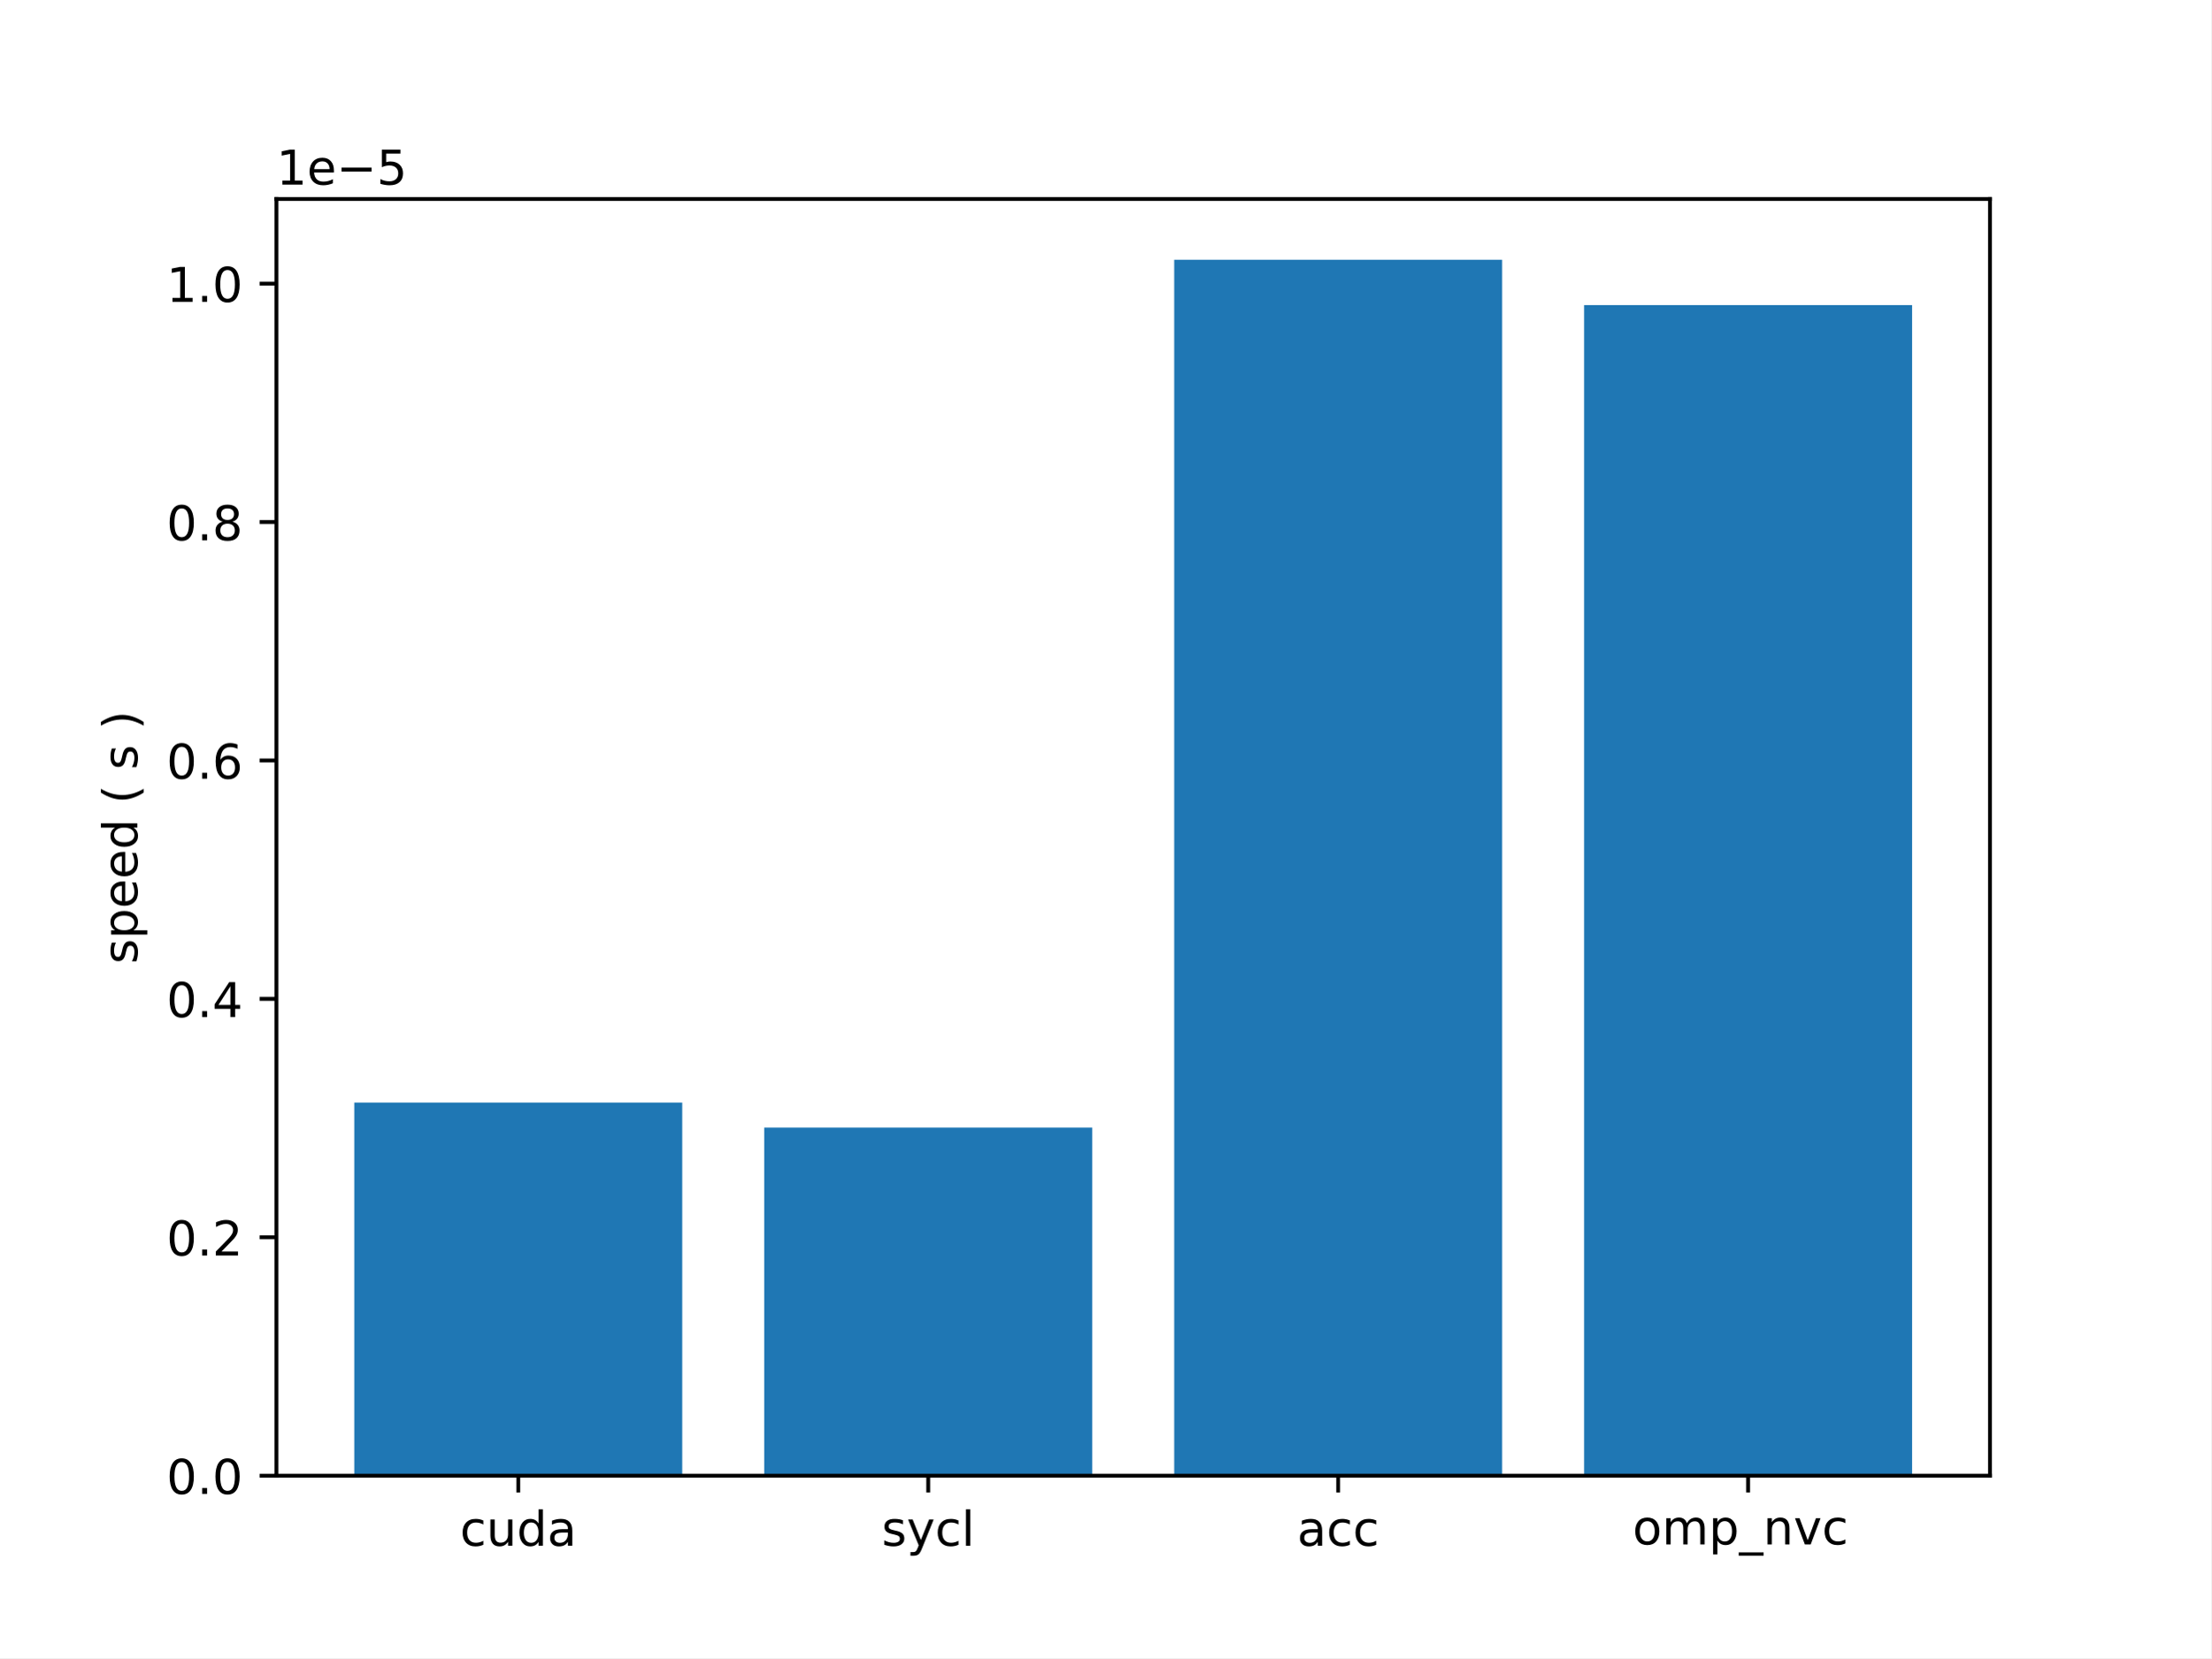
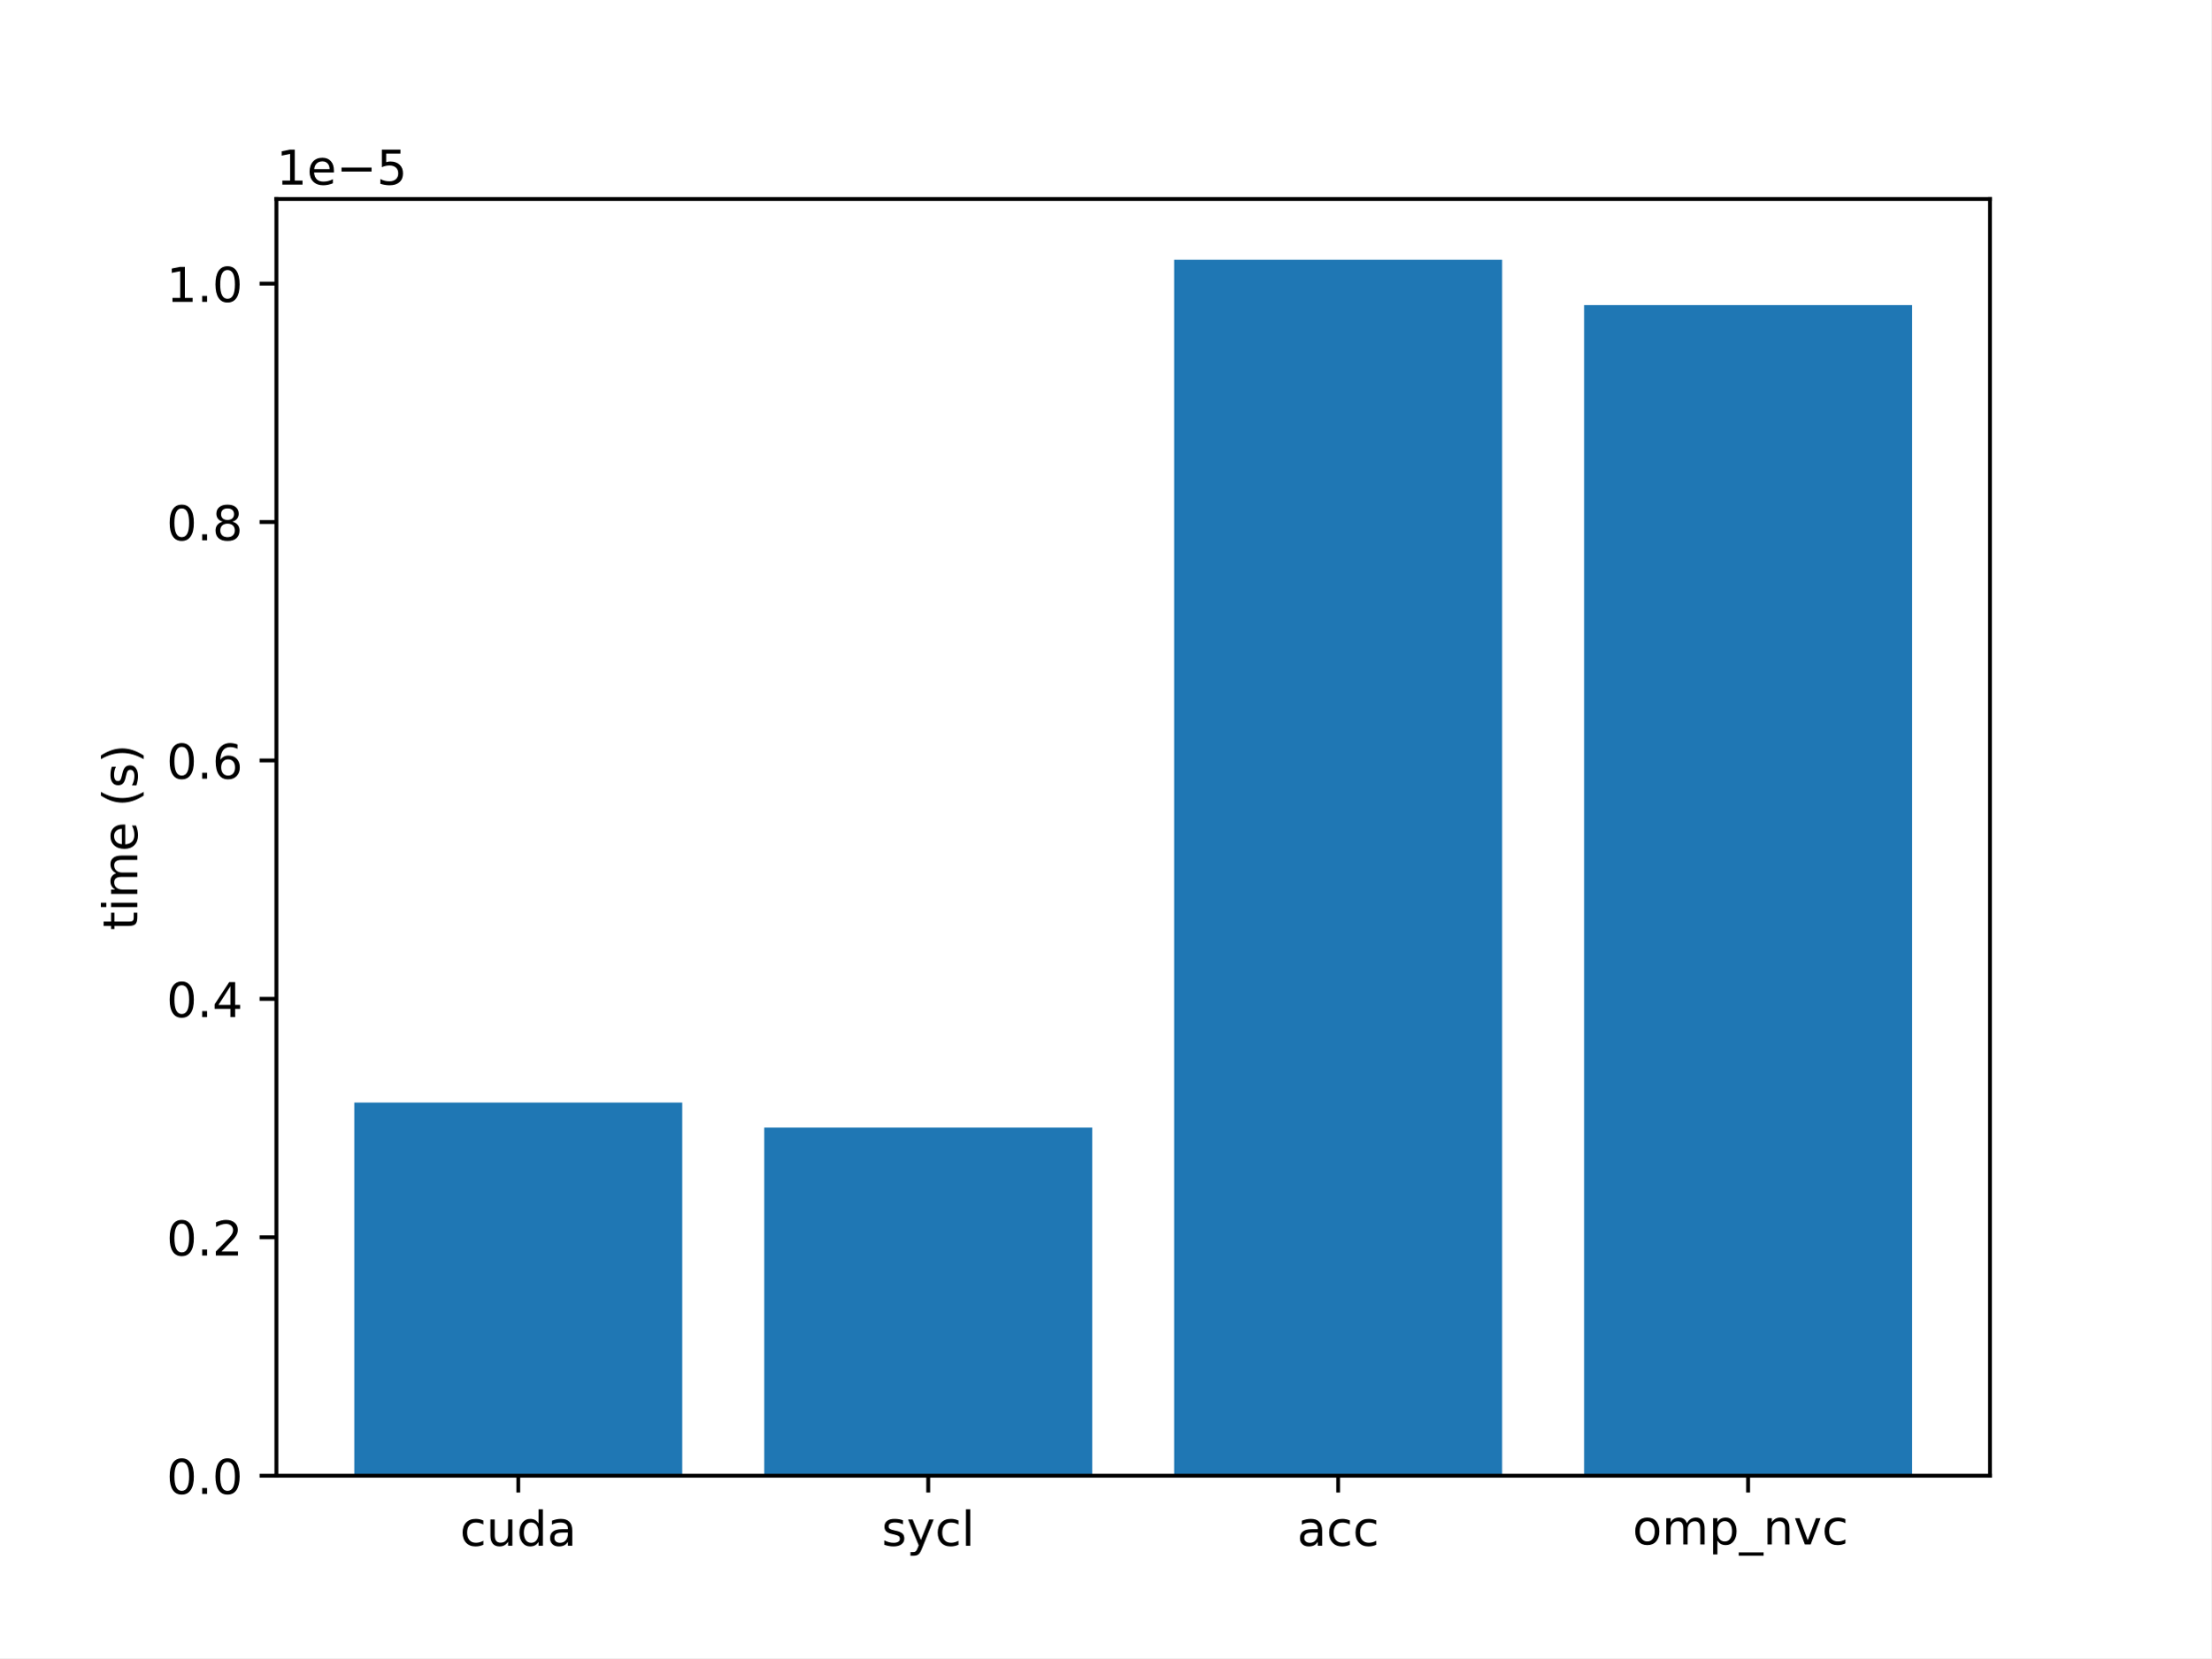
<svg xmlns="http://www.w3.org/2000/svg" xmlns:xlink="http://www.w3.org/1999/xlink" width="460.8pt" height="345.6pt" viewBox="0 0 460.8 345.6" version="1.1">
  <defs>
    <style type="text/css">*{stroke-linejoin: round; stroke-linecap: butt}</style>
  </defs>
  <g id="figure_1">
    <g id="patch_1">
      <path d="M 0 345.6  L 460.8 345.6  L 460.8 0  L 0 0  z " style="fill: #ffffff" />
    </g>
    <g id="axes_1">
      <g id="patch_2">
        <path d="M 57.6 307.584  L 414.72 307.584  L 414.72 41.472  L 57.6 41.472  z " style="fill: #ffffff" />
      </g>
      <g id="patch_3">
-         <path d="M 73.833 307.584  L 142.181 307.584  L 142.181 229.813  L 73.833 229.813  z " clip-path="url(#pbe4ec3e302)" style="fill: #1f77b4" />
+         <path d="M 73.833 307.584  L 142.181 307.584  L 142.181 229.813  L 73.833 229.813  z " clip-path="url(#p2d0d03cb41)" style="fill: #1f77b4" />
      </g>
      <g id="patch_4">
-         <path d="M 159.268 307.584  L 227.616 307.584  L 227.616 235.031  L 159.268 235.031  z " clip-path="url(#pbe4ec3e302)" style="fill: #1f77b4" />
+         <path d="M 159.268 307.584  L 227.616 307.584  L 227.616 235.031  L 159.268 235.031  z " clip-path="url(#p2d0d03cb41)" style="fill: #1f77b4" />
      </g>
      <g id="patch_5">
-         <path d="M 244.704 307.584  L 313.052 307.584  L 313.052 54.144  L 244.704 54.144  z " clip-path="url(#pbe4ec3e302)" style="fill: #1f77b4" />
+         <path d="M 244.704 307.584  L 313.052 307.584  L 313.052 54.144  L 244.704 54.144  z " clip-path="url(#p2d0d03cb41)" style="fill: #1f77b4" />
      </g>
      <g id="patch_6">
-         <path d="M 330.139 307.584  L 398.487 307.584  L 398.487 63.586  L 330.139 63.586  z " clip-path="url(#pbe4ec3e302)" style="fill: #1f77b4" />
+         <path d="M 330.139 307.584  L 398.487 307.584  L 398.487 63.586  L 330.139 63.586  z " clip-path="url(#p2d0d03cb41)" style="fill: #1f77b4" />
      </g>
      <g id="matplotlib.axis_1">
        <g id="xtick_1">
          <g id="line2d_1">
            <defs>
-               <path id="mf50aee2b6c" d="M 0 0  L 0 3.5  " style="stroke: #000000; stroke-width: 0.8" />
-             </defs>
-             <g>
-               <use xlink:href="#mf50aee2b6c" x="108.007" y="307.584" style="stroke: #000000; stroke-width: 0.8" />
+               <path id="m88cf0510e9" d="M 0 0  L 0 3.5  " style="stroke: #000000; stroke-width: 0.8" />
+             </defs>
+             <g>
+               <use xlink:href="#m88cf0510e9" x="108.007" y="307.584" style="stroke: #000000; stroke-width: 0.8" />
            </g>
          </g>
          <g id="text_1">
            <g transform="translate(92.67252 322.1824) scale(0.1 -0.1)">
              <defs>
                <path id="DejaVuSans-20" transform="scale(0.015625)" />
                <path id="DejaVuSans-63" d="M 3122 3366  L 3122 2828  Q 2878 2963 2633 3030  Q 2388 3097 2138 3097  Q 1578 3097 1268 2742  Q 959 2388 959 1747  Q 959 1106 1268 751  Q 1578 397 2138 397  Q 2388 397 2633 464  Q 2878 531 3122 666  L 3122 134  Q 2881 22 2623 -34  Q 2366 -91 2075 -91  Q 1284 -91 818 406  Q 353 903 353 1747  Q 353 2603 823 3093  Q 1294 3584 2113 3584  Q 2378 3584 2631 3529  Q 2884 3475 3122 3366  z " transform="scale(0.015625)" />
                <path id="DejaVuSans-75" d="M 544 1381  L 544 3500  L 1119 3500  L 1119 1403  Q 1119 906 1312 657  Q 1506 409 1894 409  Q 2359 409 2629 706  Q 2900 1003 2900 1516  L 2900 3500  L 3475 3500  L 3475 0  L 2900 0  L 2900 538  Q 2691 219 2414 64  Q 2138 -91 1772 -91  Q 1169 -91 856 284  Q 544 659 544 1381  z M 1991 3584  L 1991 3584  z " transform="scale(0.015625)" />
                <path id="DejaVuSans-64" d="M 2906 2969  L 2906 4863  L 3481 4863  L 3481 0  L 2906 0  L 2906 525  Q 2725 213 2448 61  Q 2172 -91 1784 -91  Q 1150 -91 751 415  Q 353 922 353 1747  Q 353 2572 751 3078  Q 1150 3584 1784 3584  Q 2172 3584 2448 3432  Q 2725 3281 2906 2969  z M 947 1747  Q 947 1113 1208 752  Q 1469 391 1925 391  Q 2381 391 2643 752  Q 2906 1113 2906 1747  Q 2906 2381 2643 2742  Q 2381 3103 1925 3103  Q 1469 3103 1208 2742  Q 947 2381 947 1747  z " transform="scale(0.015625)" />
                <path id="DejaVuSans-61" d="M 2194 1759  Q 1497 1759 1228 1600  Q 959 1441 959 1056  Q 959 750 1161 570  Q 1363 391 1709 391  Q 2188 391 2477 730  Q 2766 1069 2766 1631  L 2766 1759  L 2194 1759  z M 3341 1997  L 3341 0  L 2766 0  L 2766 531  Q 2569 213 2275 61  Q 1981 -91 1556 -91  Q 1019 -91 701 211  Q 384 513 384 1019  Q 384 1609 779 1909  Q 1175 2209 1959 2209  L 2766 2209  L 2766 2266  Q 2766 2663 2505 2880  Q 2244 3097 1772 3097  Q 1472 3097 1187 3025  Q 903 2953 641 2809  L 641 3341  Q 956 3463 1253 3523  Q 1550 3584 1831 3584  Q 2591 3584 2966 3190  Q 3341 2797 3341 1997  z " transform="scale(0.015625)" />
              </defs>
              <use xlink:href="#DejaVuSans-20" />
              <use xlink:href="#DejaVuSans-63" x="31.787" />
              <use xlink:href="#DejaVuSans-75" x="86.768" />
              <use xlink:href="#DejaVuSans-64" x="150.146" />
              <use xlink:href="#DejaVuSans-61" x="213.623" />
              <use xlink:href="#DejaVuSans-20" x="274.902" />
            </g>
          </g>
        </g>
        <g id="xtick_2">
          <g id="line2d_2">
            <g>
-               <use xlink:href="#mf50aee2b6c" x="193.442" y="307.584" style="stroke: #000000; stroke-width: 0.8" />
+               <use xlink:href="#m88cf0510e9" x="193.442" y="307.584" style="stroke: #000000; stroke-width: 0.8" />
            </g>
          </g>
          <g id="text_2">
            <g transform="translate(180.5618 322.1824) scale(0.1 -0.1)">
              <defs>
                <path id="DejaVuSans-73" d="M 2834 3397  L 2834 2853  Q 2591 2978 2328 3040  Q 2066 3103 1784 3103  Q 1356 3103 1142 2972  Q 928 2841 928 2578  Q 928 2378 1081 2264  Q 1234 2150 1697 2047  L 1894 2003  Q 2506 1872 2764 1633  Q 3022 1394 3022 966  Q 3022 478 2636 193  Q 2250 -91 1575 -91  Q 1294 -91 989 -36  Q 684 19 347 128  L 347 722  Q 666 556 975 473  Q 1284 391 1588 391  Q 1994 391 2212 530  Q 2431 669 2431 922  Q 2431 1156 2273 1281  Q 2116 1406 1581 1522  L 1381 1569  Q 847 1681 609 1914  Q 372 2147 372 2553  Q 372 3047 722 3315  Q 1072 3584 1716 3584  Q 2034 3584 2315 3537  Q 2597 3491 2834 3397  z " transform="scale(0.015625)" />
                <path id="DejaVuSans-79" d="M 2059 -325  Q 1816 -950 1584 -1140  Q 1353 -1331 966 -1331  L 506 -1331  L 506 -850  L 844 -850  Q 1081 -850 1212 -737  Q 1344 -625 1503 -206  L 1606 56  L 191 3500  L 800 3500  L 1894 763  L 2988 3500  L 3597 3500  L 2059 -325  z " transform="scale(0.015625)" />
                <path id="DejaVuSans-6c" d="M 603 4863  L 1178 4863  L 1178 0  L 603 0  L 603 4863  z " transform="scale(0.015625)" />
              </defs>
              <use xlink:href="#DejaVuSans-20" />
              <use xlink:href="#DejaVuSans-73" x="31.787" />
              <use xlink:href="#DejaVuSans-79" x="83.887" />
              <use xlink:href="#DejaVuSans-63" x="143.066" />
              <use xlink:href="#DejaVuSans-6c" x="198.047" />
              <use xlink:href="#DejaVuSans-20" x="225.83" />
            </g>
          </g>
        </g>
        <g id="xtick_3">
          <g id="line2d_3">
            <g>
-               <use xlink:href="#mf50aee2b6c" x="278.878" y="307.584" style="stroke: #000000; stroke-width: 0.8" />
+               <use xlink:href="#m88cf0510e9" x="278.878" y="307.584" style="stroke: #000000; stroke-width: 0.8" />
            </g>
          </g>
          <g id="text_3">
            <g transform="translate(267.1371 322.1824) scale(0.1 -0.1)">
              <use xlink:href="#DejaVuSans-20" />
              <use xlink:href="#DejaVuSans-61" x="31.787" />
              <use xlink:href="#DejaVuSans-63" x="93.066" />
              <use xlink:href="#DejaVuSans-63" x="148.047" />
              <use xlink:href="#DejaVuSans-20" x="203.027" />
            </g>
          </g>
        </g>
        <g id="xtick_4">
          <g id="line2d_4">
            <g>
-               <use xlink:href="#mf50aee2b6c" x="364.313" y="307.584" style="stroke: #000000; stroke-width: 0.8" />
+               <use xlink:href="#m88cf0510e9" x="364.313" y="307.584" style="stroke: #000000; stroke-width: 0.8" />
            </g>
          </g>
          <g id="text_4">
            <g transform="translate(337.0647 321.9043) scale(0.1 -0.1)">
              <defs>
                <path id="DejaVuSans-6f" d="M 1959 3097  Q 1497 3097 1228 2736  Q 959 2375 959 1747  Q 959 1119 1226 758  Q 1494 397 1959 397  Q 2419 397 2687 759  Q 2956 1122 2956 1747  Q 2956 2369 2687 2733  Q 2419 3097 1959 3097  z M 1959 3584  Q 2709 3584 3137 3096  Q 3566 2609 3566 1747  Q 3566 888 3137 398  Q 2709 -91 1959 -91  Q 1206 -91 779 398  Q 353 888 353 1747  Q 353 2609 779 3096  Q 1206 3584 1959 3584  z " transform="scale(0.015625)" />
                <path id="DejaVuSans-6d" d="M 3328 2828  Q 3544 3216 3844 3400  Q 4144 3584 4550 3584  Q 5097 3584 5394 3201  Q 5691 2819 5691 2113  L 5691 0  L 5113 0  L 5113 2094  Q 5113 2597 4934 2840  Q 4756 3084 4391 3084  Q 3944 3084 3684 2787  Q 3425 2491 3425 1978  L 3425 0  L 2847 0  L 2847 2094  Q 2847 2600 2669 2842  Q 2491 3084 2119 3084  Q 1678 3084 1418 2786  Q 1159 2488 1159 1978  L 1159 0  L 581 0  L 581 3500  L 1159 3500  L 1159 2956  Q 1356 3278 1631 3431  Q 1906 3584 2284 3584  Q 2666 3584 2933 3390  Q 3200 3197 3328 2828  z " transform="scale(0.015625)" />
                <path id="DejaVuSans-70" d="M 1159 525  L 1159 -1331  L 581 -1331  L 581 3500  L 1159 3500  L 1159 2969  Q 1341 3281 1617 3432  Q 1894 3584 2278 3584  Q 2916 3584 3314 3078  Q 3713 2572 3713 1747  Q 3713 922 3314 415  Q 2916 -91 2278 -91  Q 1894 -91 1617 61  Q 1341 213 1159 525  z M 3116 1747  Q 3116 2381 2855 2742  Q 2594 3103 2138 3103  Q 1681 3103 1420 2742  Q 1159 2381 1159 1747  Q 1159 1113 1420 752  Q 1681 391 2138 391  Q 2594 391 2855 752  Q 3116 1113 3116 1747  z " transform="scale(0.015625)" />
                <path id="DejaVuSans-5f" d="M 3263 -1063  L 3263 -1509  L -63 -1509  L -63 -1063  L 3263 -1063  z " transform="scale(0.015625)" />
                <path id="DejaVuSans-6e" d="M 3513 2113  L 3513 0  L 2938 0  L 2938 2094  Q 2938 2591 2744 2837  Q 2550 3084 2163 3084  Q 1697 3084 1428 2787  Q 1159 2491 1159 1978  L 1159 0  L 581 0  L 581 3500  L 1159 3500  L 1159 2956  Q 1366 3272 1645 3428  Q 1925 3584 2291 3584  Q 2894 3584 3203 3211  Q 3513 2838 3513 2113  z " transform="scale(0.015625)" />
                <path id="DejaVuSans-76" d="M 191 3500  L 800 3500  L 1894 563  L 2988 3500  L 3597 3500  L 2284 0  L 1503 0  L 191 3500  z " transform="scale(0.015625)" />
              </defs>
              <use xlink:href="#DejaVuSans-20" />
              <use xlink:href="#DejaVuSans-6f" x="31.787" />
              <use xlink:href="#DejaVuSans-6d" x="92.969" />
              <use xlink:href="#DejaVuSans-70" x="190.381" />
              <use xlink:href="#DejaVuSans-5f" x="253.857" />
              <use xlink:href="#DejaVuSans-6e" x="303.857" />
              <use xlink:href="#DejaVuSans-76" x="367.236" />
              <use xlink:href="#DejaVuSans-63" x="426.416" />
              <use xlink:href="#DejaVuSans-20" x="481.396" />
              <use xlink:href="#DejaVuSans-20" x="513.184" />
            </g>
          </g>
        </g>
      </g>
      <g id="matplotlib.axis_2">
        <g id="ytick_1">
          <g id="line2d_5">
            <defs>
-               <path id="m0543cb5b62" d="M 0 0  L -3.5 0  " style="stroke: #000000; stroke-width: 0.8" />
-             </defs>
-             <g>
-               <use xlink:href="#m0543cb5b62" x="57.6" y="307.584" style="stroke: #000000; stroke-width: 0.8" />
+               <path id="m27b8214fe2" d="M 0 0  L -3.5 0  " style="stroke: #000000; stroke-width: 0.8" />
+             </defs>
+             <g>
+               <use xlink:href="#m27b8214fe2" x="57.6" y="307.584" style="stroke: #000000; stroke-width: 0.8" />
            </g>
          </g>
          <g id="text_5">
            <g transform="translate(34.69687 311.3832) scale(0.1 -0.1)">
              <defs>
                <path id="DejaVuSans-30" d="M 2034 4250  Q 1547 4250 1301 3770  Q 1056 3291 1056 2328  Q 1056 1369 1301 889  Q 1547 409 2034 409  Q 2525 409 2770 889  Q 3016 1369 3016 2328  Q 3016 3291 2770 3770  Q 2525 4250 2034 4250  z M 2034 4750  Q 2819 4750 3233 4129  Q 3647 3509 3647 2328  Q 3647 1150 3233 529  Q 2819 -91 2034 -91  Q 1250 -91 836 529  Q 422 1150 422 2328  Q 422 3509 836 4129  Q 1250 4750 2034 4750  z " transform="scale(0.015625)" />
                <path id="DejaVuSans-2e" d="M 684 794  L 1344 794  L 1344 0  L 684 0  L 684 794  z " transform="scale(0.015625)" />
              </defs>
              <use xlink:href="#DejaVuSans-30" />
              <use xlink:href="#DejaVuSans-2e" x="63.623" />
              <use xlink:href="#DejaVuSans-30" x="95.41" />
            </g>
          </g>
        </g>
        <g id="ytick_2">
          <g id="line2d_6">
            <g>
-               <use xlink:href="#m0543cb5b62" x="57.6" y="257.89" style="stroke: #000000; stroke-width: 0.8" />
+               <use xlink:href="#m27b8214fe2" x="57.6" y="257.89" style="stroke: #000000; stroke-width: 0.8" />
            </g>
          </g>
          <g id="text_6">
            <g transform="translate(34.69687 261.6891) scale(0.1 -0.1)">
              <defs>
                <path id="DejaVuSans-32" d="M 1228 531  L 3431 531  L 3431 0  L 469 0  L 469 531  Q 828 903 1448 1529  Q 2069 2156 2228 2338  Q 2531 2678 2651 2914  Q 2772 3150 2772 3378  Q 2772 3750 2511 3984  Q 2250 4219 1831 4219  Q 1534 4219 1204 4116  Q 875 4013 500 3803  L 500 4441  Q 881 4594 1212 4672  Q 1544 4750 1819 4750  Q 2544 4750 2975 4387  Q 3406 4025 3406 3419  Q 3406 3131 3298 2873  Q 3191 2616 2906 2266  Q 2828 2175 2409 1742  Q 1991 1309 1228 531  z " transform="scale(0.015625)" />
              </defs>
              <use xlink:href="#DejaVuSans-30" />
              <use xlink:href="#DejaVuSans-2e" x="63.623" />
              <use xlink:href="#DejaVuSans-32" x="95.41" />
            </g>
          </g>
        </g>
        <g id="ytick_3">
          <g id="line2d_7">
            <g>
-               <use xlink:href="#m0543cb5b62" x="57.6" y="208.196" style="stroke: #000000; stroke-width: 0.8" />
+               <use xlink:href="#m27b8214fe2" x="57.6" y="208.196" style="stroke: #000000; stroke-width: 0.8" />
            </g>
          </g>
          <g id="text_7">
            <g transform="translate(34.69687 211.995) scale(0.1 -0.1)">
              <defs>
                <path id="DejaVuSans-34" d="M 2419 4116  L 825 1625  L 2419 1625  L 2419 4116  z M 2253 4666  L 3047 4666  L 3047 1625  L 3713 1625  L 3713 1100  L 3047 1100  L 3047 0  L 2419 0  L 2419 1100  L 313 1100  L 313 1709  L 2253 4666  z " transform="scale(0.015625)" />
              </defs>
              <use xlink:href="#DejaVuSans-30" />
              <use xlink:href="#DejaVuSans-2e" x="63.623" />
              <use xlink:href="#DejaVuSans-34" x="95.41" />
            </g>
          </g>
        </g>
        <g id="ytick_4">
          <g id="line2d_8">
            <g>
-               <use xlink:href="#m0543cb5b62" x="57.6" y="158.502" style="stroke: #000000; stroke-width: 0.8" />
+               <use xlink:href="#m27b8214fe2" x="57.6" y="158.502" style="stroke: #000000; stroke-width: 0.8" />
            </g>
          </g>
          <g id="text_8">
            <g transform="translate(34.69687 162.3009) scale(0.1 -0.1)">
              <defs>
                <path id="DejaVuSans-36" d="M 2113 2584  Q 1688 2584 1439 2293  Q 1191 2003 1191 1497  Q 1191 994 1439 701  Q 1688 409 2113 409  Q 2538 409 2786 701  Q 3034 994 3034 1497  Q 3034 2003 2786 2293  Q 2538 2584 2113 2584  z M 3366 4563  L 3366 3988  Q 3128 4100 2886 4159  Q 2644 4219 2406 4219  Q 1781 4219 1451 3797  Q 1122 3375 1075 2522  Q 1259 2794 1537 2939  Q 1816 3084 2150 3084  Q 2853 3084 3261 2657  Q 3669 2231 3669 1497  Q 3669 778 3244 343  Q 2819 -91 2113 -91  Q 1303 -91 875 529  Q 447 1150 447 2328  Q 447 3434 972 4092  Q 1497 4750 2381 4750  Q 2619 4750 2861 4703  Q 3103 4656 3366 4563  z " transform="scale(0.015625)" />
              </defs>
              <use xlink:href="#DejaVuSans-30" />
              <use xlink:href="#DejaVuSans-2e" x="63.623" />
              <use xlink:href="#DejaVuSans-36" x="95.41" />
            </g>
          </g>
        </g>
        <g id="ytick_5">
          <g id="line2d_9">
            <g>
-               <use xlink:href="#m0543cb5b62" x="57.6" y="108.808" style="stroke: #000000; stroke-width: 0.8" />
+               <use xlink:href="#m27b8214fe2" x="57.6" y="108.808" style="stroke: #000000; stroke-width: 0.8" />
            </g>
          </g>
          <g id="text_9">
            <g transform="translate(34.69687 112.6067) scale(0.1 -0.1)">
              <defs>
                <path id="DejaVuSans-38" d="M 2034 2216  Q 1584 2216 1326 1975  Q 1069 1734 1069 1313  Q 1069 891 1326 650  Q 1584 409 2034 409  Q 2484 409 2743 651  Q 3003 894 3003 1313  Q 3003 1734 2745 1975  Q 2488 2216 2034 2216  z M 1403 2484  Q 997 2584 770 2862  Q 544 3141 544 3541  Q 544 4100 942 4425  Q 1341 4750 2034 4750  Q 2731 4750 3128 4425  Q 3525 4100 3525 3541  Q 3525 3141 3298 2862  Q 3072 2584 2669 2484  Q 3125 2378 3379 2068  Q 3634 1759 3634 1313  Q 3634 634 3220 271  Q 2806 -91 2034 -91  Q 1263 -91 848 271  Q 434 634 434 1313  Q 434 1759 690 2068  Q 947 2378 1403 2484  z M 1172 3481  Q 1172 3119 1398 2916  Q 1625 2713 2034 2713  Q 2441 2713 2670 2916  Q 2900 3119 2900 3481  Q 2900 3844 2670 4047  Q 2441 4250 2034 4250  Q 1625 4250 1398 4047  Q 1172 3844 1172 3481  z " transform="scale(0.015625)" />
              </defs>
              <use xlink:href="#DejaVuSans-30" />
              <use xlink:href="#DejaVuSans-2e" x="63.623" />
              <use xlink:href="#DejaVuSans-38" x="95.41" />
            </g>
          </g>
        </g>
        <g id="ytick_6">
          <g id="line2d_10">
            <g>
-               <use xlink:href="#m0543cb5b62" x="57.6" y="59.113" style="stroke: #000000; stroke-width: 0.8" />
+               <use xlink:href="#m27b8214fe2" x="57.6" y="59.113" style="stroke: #000000; stroke-width: 0.8" />
            </g>
          </g>
          <g id="text_10">
            <g transform="translate(34.69687 62.91263) scale(0.1 -0.1)">
              <defs>
                <path id="DejaVuSans-31" d="M 794 531  L 1825 531  L 1825 4091  L 703 3866  L 703 4441  L 1819 4666  L 2450 4666  L 2450 531  L 3481 531  L 3481 0  L 794 0  L 794 531  z " transform="scale(0.015625)" />
              </defs>
              <use xlink:href="#DejaVuSans-31" />
              <use xlink:href="#DejaVuSans-2e" x="63.623" />
              <use xlink:href="#DejaVuSans-30" x="95.41" />
            </g>
          </g>
        </g>
        <g id="text_11">
-           <g transform="translate(28.61719 200.9077) rotate(-90) scale(0.1 -0.1)">
-             <defs>
+           <g transform="translate(28.61719 193.9194) rotate(-90) scale(0.1 -0.1)">
+             <defs>
+               <path id="DejaVuSans-74" d="M 1172 4494  L 1172 3500  L 2356 3500  L 2356 3053  L 1172 3053  L 1172 1153  Q 1172 725 1289 603  Q 1406 481 1766 481  L 2356 481  L 2356 0  L 1766 0  Q 1100 0 847 248  Q 594 497 594 1153  L 594 3053  L 172 3053  L 172 3500  L 594 3500  L 594 4494  L 1172 4494  z " transform="scale(0.015625)" />
+               <path id="DejaVuSans-69" d="M 603 3500  L 1178 3500  L 1178 0  L 603 0  L 603 3500  z M 603 4863  L 1178 4863  L 1178 4134  L 603 4134  L 603 4863  z " transform="scale(0.015625)" />
              <path id="DejaVuSans-65" d="M 3597 1894  L 3597 1613  L 953 1613  Q 991 1019 1311 708  Q 1631 397 2203 397  Q 2534 397 2845 478  Q 3156 559 3463 722  L 3463 178  Q 3153 47 2828 -22  Q 2503 -91 2169 -91  Q 1331 -91 842 396  Q 353 884 353 1716  Q 353 2575 817 3079  Q 1281 3584 2069 3584  Q 2775 3584 3186 3129  Q 3597 2675 3597 1894  z M 3022 2063  Q 3016 2534 2758 2815  Q 2500 3097 2075 3097  Q 1594 3097 1305 2825  Q 1016 2553 972 2059  L 3022 2063  z " transform="scale(0.015625)" />
              <path id="DejaVuSans-28" d="M 1984 4856  Q 1566 4138 1362 3434  Q 1159 2731 1159 2009  Q 1159 1288 1364 580  Q 1569 -128 1984 -844  L 1484 -844  Q 1016 -109 783 600  Q 550 1309 550 2009  Q 550 2706 781 3412  Q 1013 4119 1484 4856  L 1984 4856  z " transform="scale(0.015625)" />
              <path id="DejaVuSans-29" d="M 513 4856  L 1013 4856  Q 1481 4119 1714 3412  Q 1947 2706 1947 2009  Q 1947 1309 1714 600  Q 1481 -109 1013 -844  L 513 -844  Q 928 -128 1133 580  Q 1338 1288 1338 2009  Q 1338 2731 1133 3434  Q 928 4138 513 4856  z " transform="scale(0.015625)" />
            </defs>
-             <use xlink:href="#DejaVuSans-73" />
-             <use xlink:href="#DejaVuSans-70" x="52.1" />
-             <use xlink:href="#DejaVuSans-65" x="115.576" />
-             <use xlink:href="#DejaVuSans-65" x="177.1" />
-             <use xlink:href="#DejaVuSans-64" x="238.623" />
-             <use xlink:href="#DejaVuSans-20" x="302.1" />
-             <use xlink:href="#DejaVuSans-28" x="333.887" />
-             <use xlink:href="#DejaVuSans-20" x="372.9" />
-             <use xlink:href="#DejaVuSans-73" x="404.688" />
-             <use xlink:href="#DejaVuSans-20" x="456.787" />
-             <use xlink:href="#DejaVuSans-29" x="488.574" />
+             <use xlink:href="#DejaVuSans-74" />
+             <use xlink:href="#DejaVuSans-69" x="39.209" />
+             <use xlink:href="#DejaVuSans-6d" x="66.992" />
+             <use xlink:href="#DejaVuSans-65" x="164.404" />
+             <use xlink:href="#DejaVuSans-20" x="225.928" />
+             <use xlink:href="#DejaVuSans-28" x="257.715" />
+             <use xlink:href="#DejaVuSans-73" x="296.729" />
+             <use xlink:href="#DejaVuSans-29" x="348.828" />
          </g>
        </g>
        <g id="text_12">
          <g transform="translate(57.6 38.472) scale(0.1 -0.1)">
            <defs>
              <path id="DejaVuSans-2212" d="M 678 2272  L 4684 2272  L 4684 1741  L 678 1741  L 678 2272  z " transform="scale(0.015625)" />
              <path id="DejaVuSans-35" d="M 691 4666  L 3169 4666  L 3169 4134  L 1269 4134  L 1269 2991  Q 1406 3038 1543 3061  Q 1681 3084 1819 3084  Q 2600 3084 3056 2656  Q 3513 2228 3513 1497  Q 3513 744 3044 326  Q 2575 -91 1722 -91  Q 1428 -91 1123 -41  Q 819 9 494 109  L 494 744  Q 775 591 1075 516  Q 1375 441 1709 441  Q 2250 441 2565 725  Q 2881 1009 2881 1497  Q 2881 1984 2565 2268  Q 2250 2553 1709 2553  Q 1456 2553 1204 2497  Q 953 2441 691 2322  L 691 4666  z " transform="scale(0.015625)" />
            </defs>
            <use xlink:href="#DejaVuSans-31" />
            <use xlink:href="#DejaVuSans-65" x="63.623" />
            <use xlink:href="#DejaVuSans-2212" x="125.146" />
            <use xlink:href="#DejaVuSans-35" x="208.936" />
          </g>
        </g>
      </g>
      <g id="patch_7">
        <path d="M 57.6 307.584  L 57.6 41.472  " style="fill: none; stroke: #000000; stroke-width: 0.8; stroke-linejoin: miter; stroke-linecap: square" />
      </g>
      <g id="patch_8">
        <path d="M 414.72 307.584  L 414.72 41.472  " style="fill: none; stroke: #000000; stroke-width: 0.8; stroke-linejoin: miter; stroke-linecap: square" />
      </g>
      <g id="patch_9">
        <path d="M 57.6 307.584  L 414.72 307.584  " style="fill: none; stroke: #000000; stroke-width: 0.8; stroke-linejoin: miter; stroke-linecap: square" />
      </g>
      <g id="patch_10">
        <path d="M 57.6 41.472  L 414.72 41.472  " style="fill: none; stroke: #000000; stroke-width: 0.8; stroke-linejoin: miter; stroke-linecap: square" />
      </g>
    </g>
  </g>
  <defs>
-     <clipPath id="pbe4ec3e302">
+     <clipPath id="p2d0d03cb41">
      <rect x="57.6" y="41.472" width="357.12" height="266.112" />
    </clipPath>
  </defs>
</svg>
